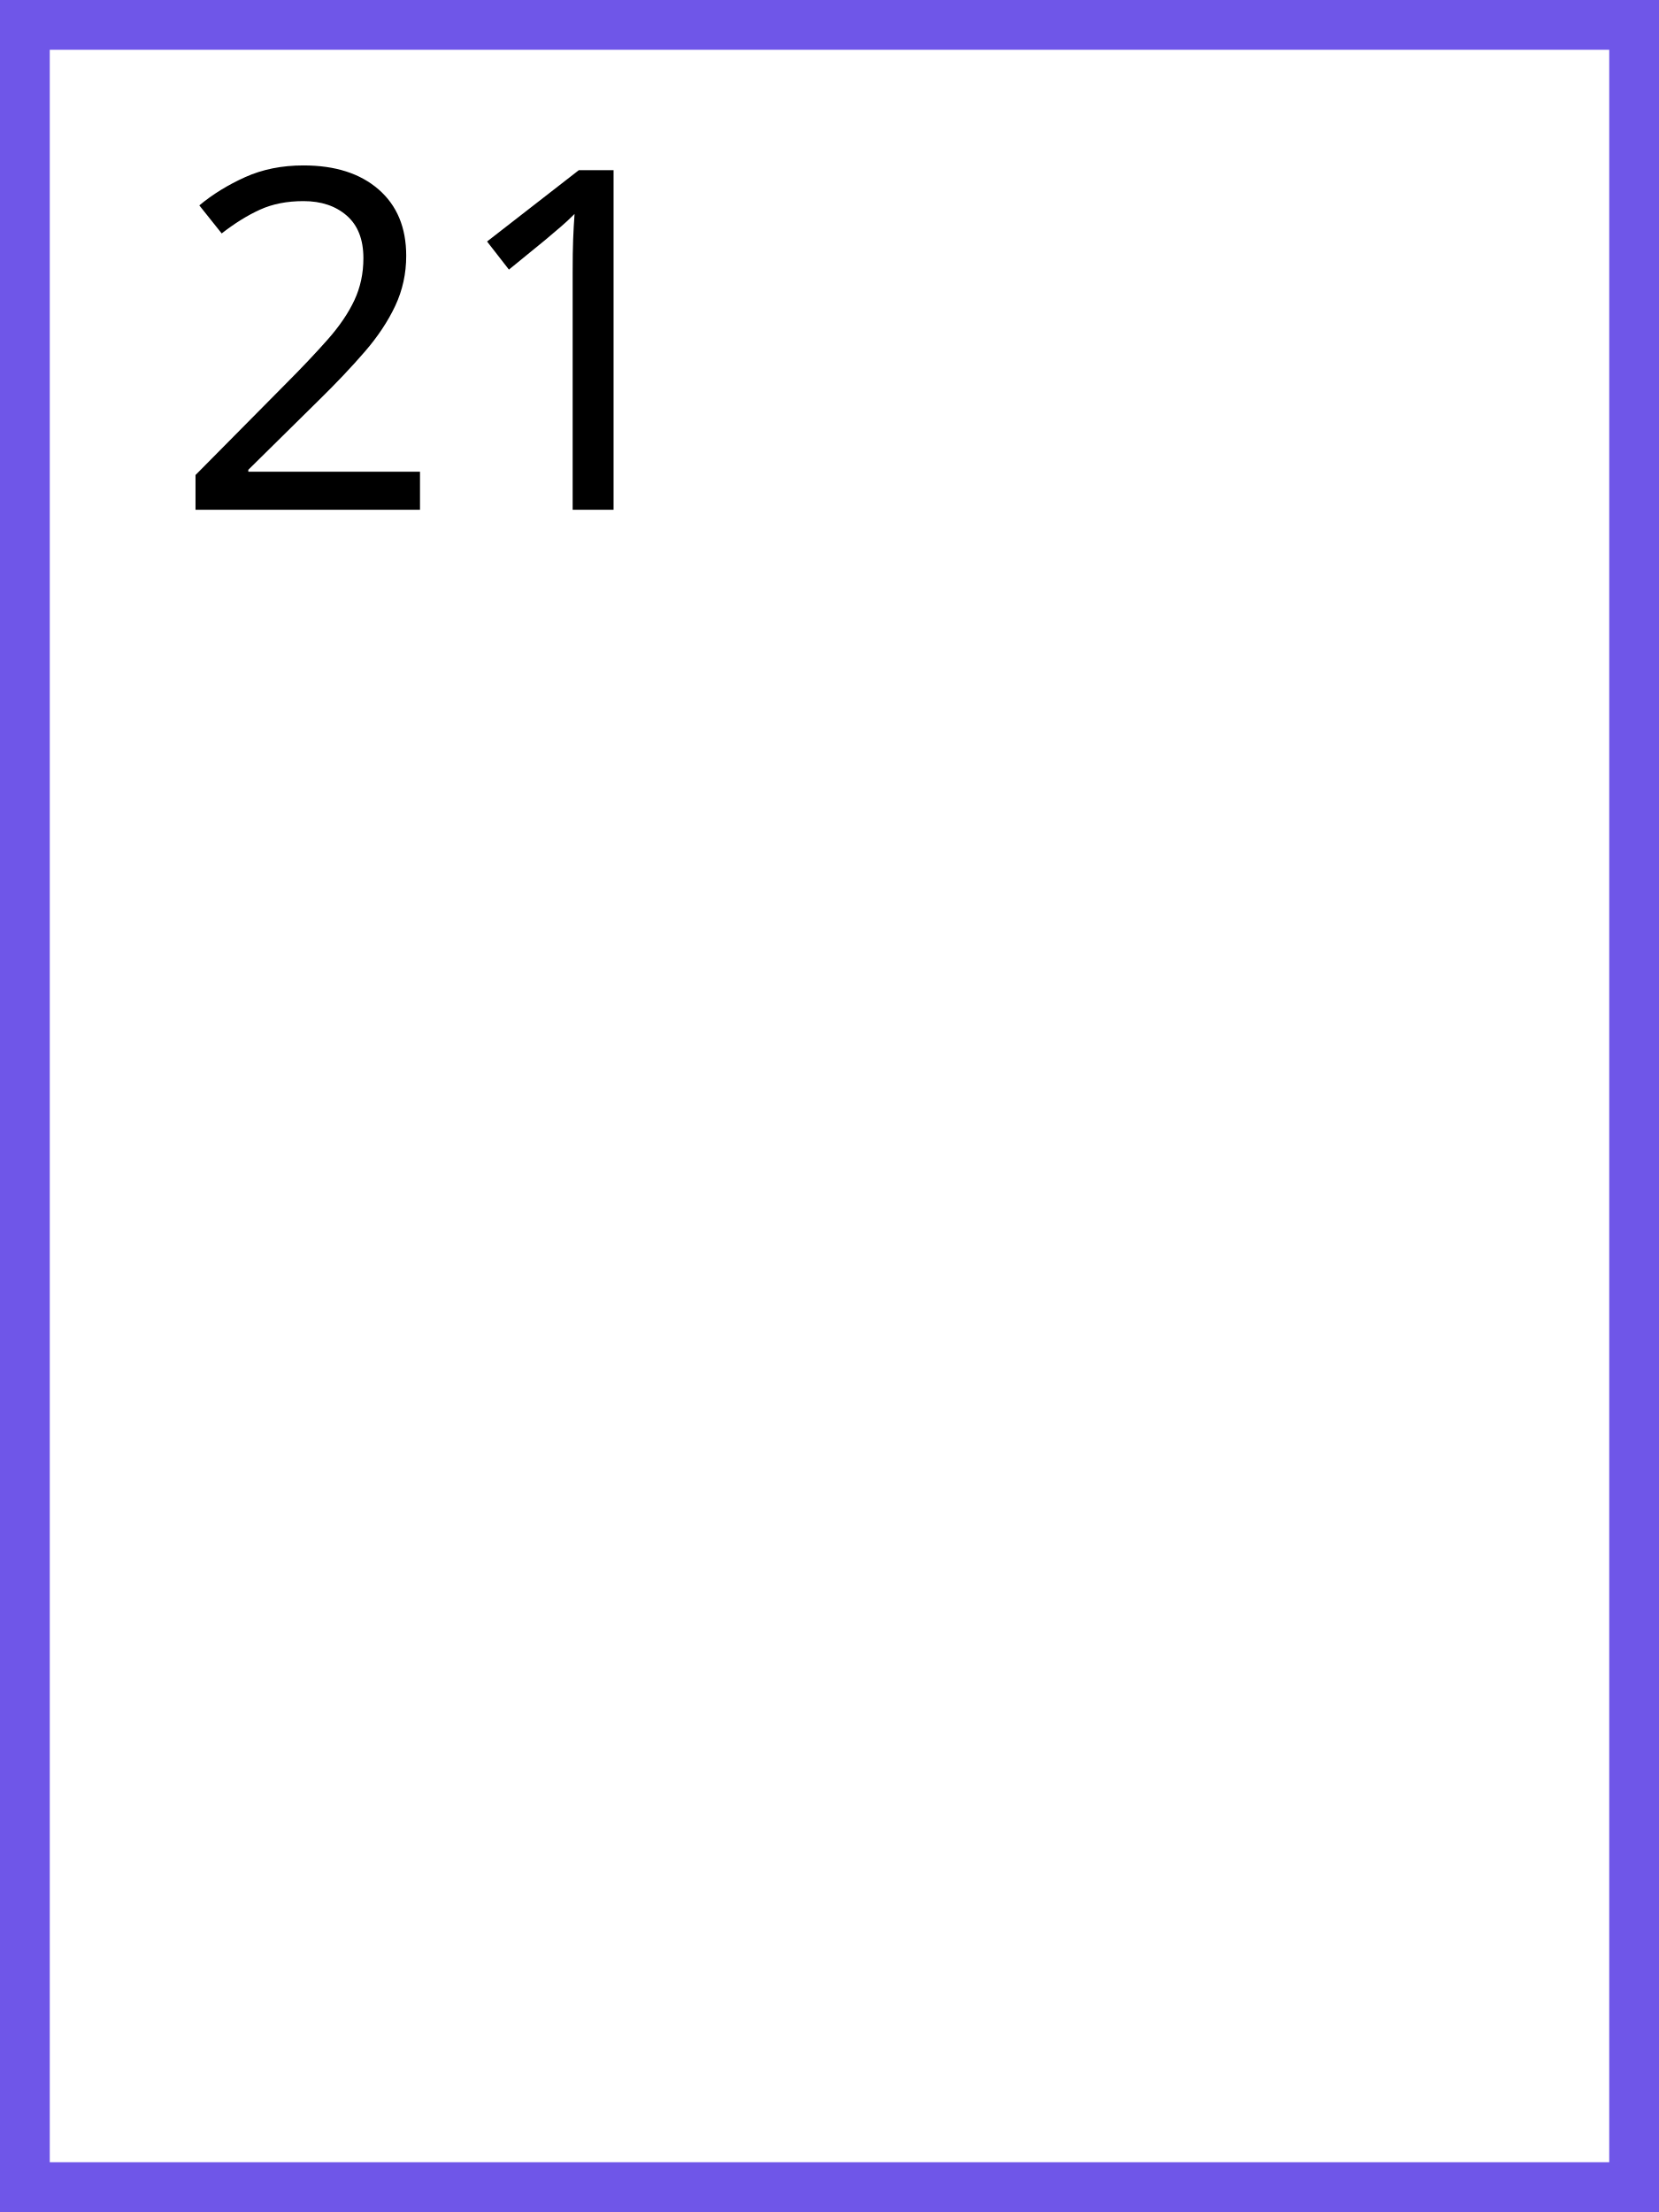
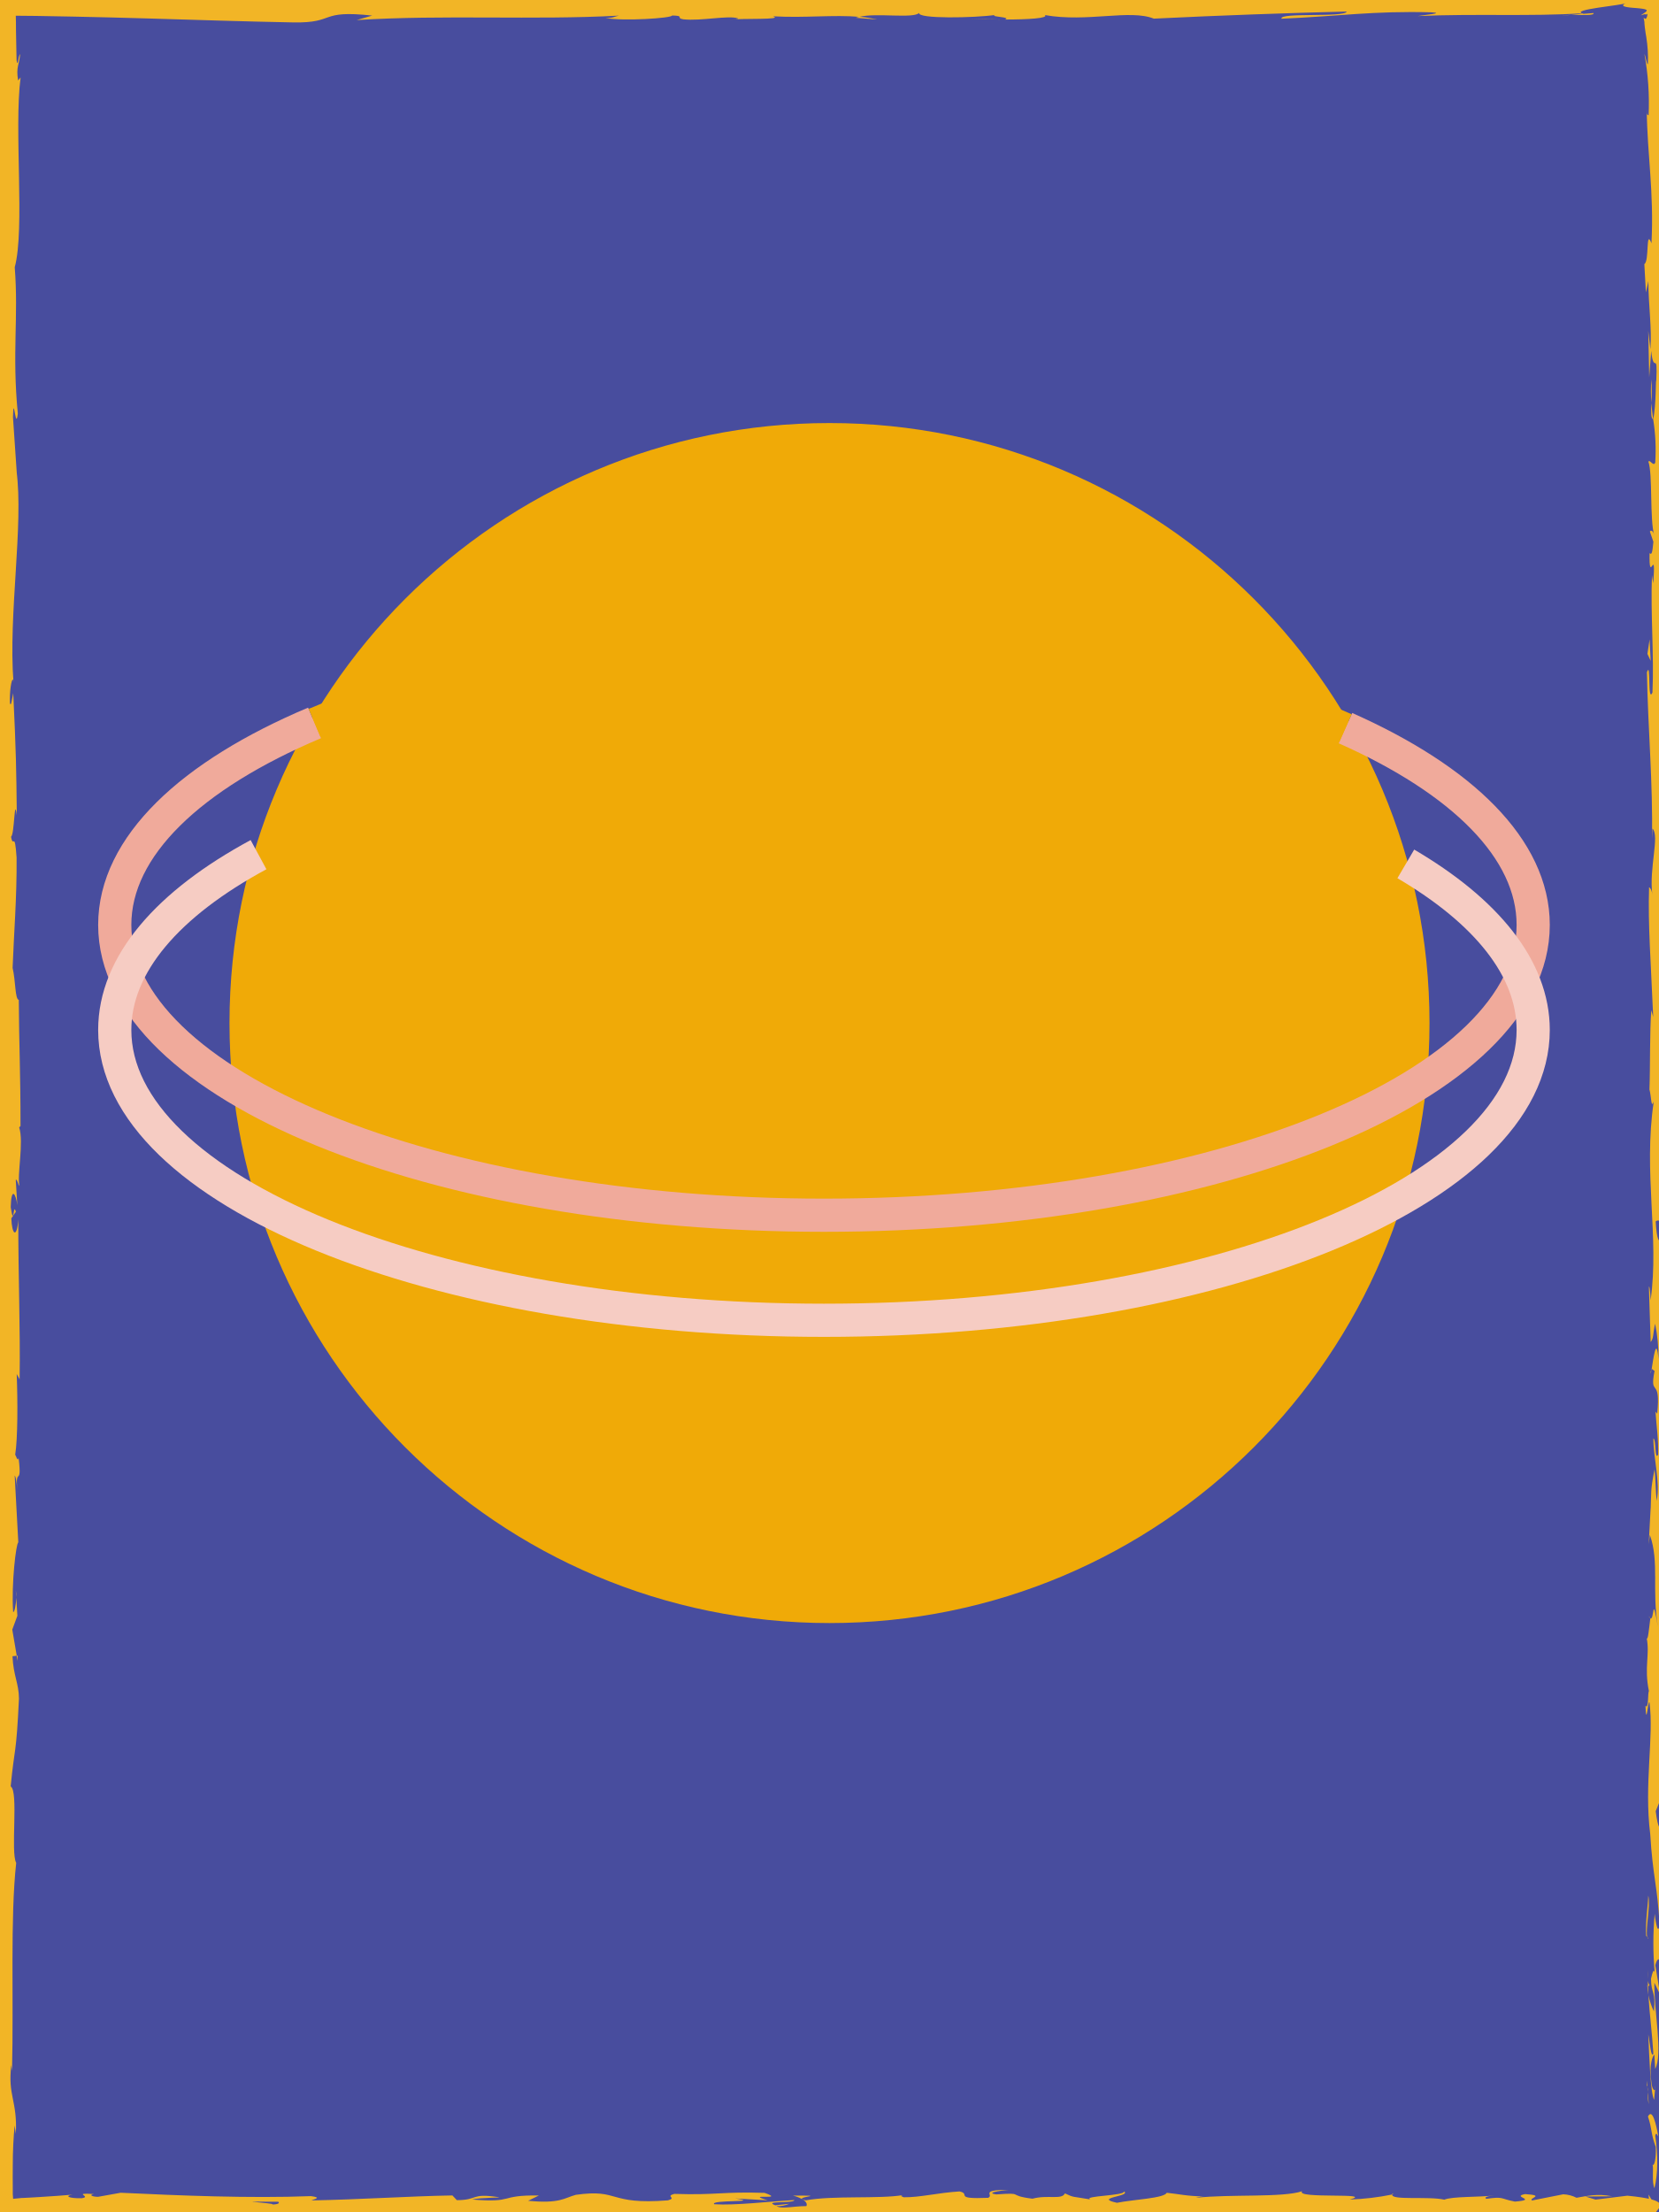
- <svg xmlns="http://www.w3.org/2000/svg" id="Layer_1" data-name="Layer 1" viewBox="0 0 600 800">
+ <svg xmlns="http://www.w3.org/2000/svg" viewBox="0 0 600 800">
  <defs>
-     <style>.cls-1{font-size:172px;font-family:MyriadPro-Regular, Myriad Pro;}.cls-2{fill:#6f56e8;}</style>
+     <style>.cls-1{fill:#484d9e;}.cls-2{fill:#f2b526;}.cls-3{fill:#f0aa07;}.cls-3,.cls-6{stroke:#f0aa07;stroke-width:11px;}.cls-3,.cls-4,.cls-5,.cls-6{stroke-miterlimit:10;}.cls-4,.cls-5,.cls-6{fill:none;}.cls-4{stroke:#f0aa9b;}.cls-4,.cls-5{stroke-width:12px;}.cls-5{stroke:#f6ccc3;}</style>
  </defs>
-   <text class="cls-1" transform="translate(62.46 184.36)">21</text>
-   <path class="cls-2" d="M582,18V782H18V18H582M600,0H0V800H600V0Z" />
+   <g id="BG">
+     <rect class="cls-1" x="9" y="9" width="582" height="782" />
+     <path class="cls-1" d="M582,18V782H18V18H582M600,0H0V800H600V0Z" />
+   </g>
+   <g id="Layer_2" data-name="Layer 2">
+     <path class="cls-2" d="M596.67,800c.43,1.47,1.41.64,1.22-3.42l-1.66-2.88Z" />
+     <path class="cls-2" d="M599.74,772.68c-.8-4.78-2.21-10.29-3.73-7.2,1.59,4.73.92,5.88,2.82,11,.19,4.07-.53,7.09-1.14,6.41.42,1.44-.37,6.31.67,8.5,1.28-5.29,1.33-12,.28-19C599,770.88,599.43,772.33,599.74,772.68Z" />
+     <path class="cls-2" d="M595.75,717.92a27.09,27.09,0,0,0,.43,3.57c-.07-1.13-.13-2.22-.17-3.35A1.69,1.69,0,0,1,595.75,717.92Z" />
+     <path class="cls-2" d="M503.52,793.4c-.07.1,0,.17,0,.25C504,793.51,504.16,793.41,503.52,793.4Z" />
+     <path class="cls-2" d="M595.93,715.76c0-1.12,0-2.26,0-3.41A33.66,33.66,0,0,0,595.93,715.76Z" />
+     <path class="cls-2" d="M286.8,794.08a12.54,12.54,0,0,1,3.29,1.26C289,794.34,299.47,794,286.8,794.08Z" />
+     <path class="cls-2" d="M596.54,717.88a3.48,3.48,0,0,1-.61-2.12c0,.82.05,1.61.08,2.38C596.22,718.34,596.41,718.39,596.54,717.88Z" />
+     <path class="cls-2" d="M362.16,7.06l-11.33-.2C354,7,358.11,7.06,362.16,7.06Z" />
+     <path class="cls-2" d="M5.72,575.2l.17,2.6A10.71,10.71,0,0,0,5.72,575.2Z" />
+     <path class="cls-2" d="M317.2,7.06a42.54,42.54,0,0,0-6.38-1,6.26,6.26,0,0,0-1.31.37Z" />
+     <path class="cls-2" d="M290.11,795.36l0,0Z" />
+     <path class="cls-2" d="M364.74,792c-10.79,0-5.07,1.81-7.36,2.87-12.88.52-6-1.36-10.35-2.31-8,.49-14.21,2.19-20.21,2.11-.45-.3-1.62-.41-.25-.79-8.51,1.47-25.25.07-35.16,1.91a3.63,3.63,0,0,1-1.3-.45c1.61.92,1.86,1.86,1.53,2.53-4.84,0-9,1.17-10.81,0a10.1,10.1,0,0,0,4.61-.83l-5.08.53c-4.56-1.74,6.93-.6,6.93-1.89-9.89.57-21.42,2-29,1.51-1.59-1.7,17.72-.57,7.6-2.08l11.73.65c-9-2.68,7.12.19-1.11-2.68-15.43-.49-17.26.87-32.65.37-3.46.94,1.15,1.4-2.32,2.34-21.87,1.7-17.22-4.27-33.3-2-4.16,1.13-5.78,3.28-17.23,2.15l3.9-1.92c-14.93-.19-8.52,2.76-24.17,1.46,2.78-.75,11.74-.63,9.48-.86-10.13-1.52-7.17,1.09-15,1.09l-1.61-1.7c-15.9.27-33.42,1.49-51,1.8,1-.5,4-1-.13-1.55-22.21.85-47.42-.21-68.85-1.22l-8.18,1.47c-1.91,0-3.54-.66-1.47-1-8.36-.56-.44.93-4.45,1.51-4.75.1-6.28-.85-3.27-1.29-3.43.29-7.53.59-12,.86l-3.43.2-1.75.09-.89.05H8l-.17,0c-.92.12-2,.22-3.08.3l-.13-1.71,0-.91,0-.46,0-.68c0-2.81-.06-5.58,0-8.26,0-5.36.26-10.35.68-14.5l.43,3c.6-12.09-3-13.64-1.64-24.85l.26,2.15c.64-26.24-.7-55.24,1.51-75.27-2.11-3.8.94-26-2-27.65,1.46-15,2-10.7,3-31.8C6.8,608.74,4.82,606,4.52,599l1.54-.17-1.62-9.46,1.84-5-.39-6.54c-.09,2.61-.69,5.54-1.14,5.14-.69-10.21,1.08-24.89,1.87-25.14L5.31,533.65c.62.54.84,4.58,1.23,7.78-1.57-12.89,1.62-2.34.18-14.16-.35,1.59-.91-.85-1.23-1.12.94-5.89.94-19.3.55-29.21l1.06,1.9c.27-17.92-.51-37.77-.49-57.87-.49,7.21-2.33,5.55-2.51-.34l1.63-2.36c-1-3.81-.62,6.16-1.85-1.66.19-7.51,1.85-5.05,2.38-.73l-.56-9.14c.48-.53.74,1.61,1.36,2.17-1-3.75,1.64-15.76-.12-21.17l.48-.51c0-20.1-.54-29.22-.62-45.59-1.41-.32-1.1-6.72-2.24-11.6C5,338,6.12,324.65,6,310.16c-.7-10.19-1.19-3-2-7.56,1.28-.75,1.16-15.23,2.08-7.72-.2-17.4-.25-22.22-1.29-44.22-.53,2.38-.75,5.07-1.19,3.68-.21-4,.54-9.09,1.15-8.51l.13,1c-1.92-24.7,3.74-57,1.07-76.68l.13,1.11-1.39-20.4c.22-9.38,1,5.63,1.75-1.31-2.13-22,.31-34.77-1.11-52.89C9.08,82.69,5,47,7.45,28l-.89,1.09c-.88-4.89.5-5.92.71-9.52-.69.51-.8,5.3-1.28,2.26-.1-3.59-.16-7.2-.21-10.84,0-1.75,0-3.52-.07-5.3l7.41.07L26.35,6c8.84.17,17.73.41,26.63.66,17.8.52,35.64,1.12,53.2,1.45,15.55.24,8.82-4.6,28.42-2.48L129,7.26c31.37-2,64.13.07,94.84-1.61C222,6,222,6.53,219,6.52c6.48,1.2,24,.06,24.09-.92,4.78.11,1.11.88,4,1.38,6.51.71,16.33-1.53,19.79-.34.58.2-1.83.39-3,.49,4.24-.59,19.75.14,15.69-1.24,11.52.66,22-.62,31.23.2,6-1.54,19.73.75,21.63-1.44-.82,2.26,20.21,1.82,27.49.76-2.44.68,6.34.71,3.48,1.65,8.32,0,15.94-.45,14.49-1.61,15.31,2.71,30.79-2.18,39.41,1.29,24.7-1.21,47.56-2,69.78-2.57-.81,2.26-24.56.23-23.61,2.6,21.08-.93,33.24-2.87,54.14-2.32,5.41.3-3.08,1-4.9,1.36,21-.93,40.71.2,59.45-1,0,.21-2.07.44-4,.61,3.69-.08,8.58.33,8.17-.7l-3.6.28c-5.9-1.49,14.66-3.11,15.32-3.89-1.56.73-1.19,1.15.09,1.41a23.35,23.35,0,0,0,2.49.31l1.42.11,1,.1c1.28.14,2.36.31,2.5.67.08.18-.08.41-.47.71s-1,.67-1.69,1.14a13.14,13.14,0,0,0,1.51-.45.61.61,0,0,0,.92-.16,3.24,3.24,0,0,1-.48,1.77c-.22.22-.51,0-.9-.31.07.47.14.89.23,1.27l.06.29,0,.13c0,.12,0,.24,0,.36l.13,1.32c.18,1.61.37,2.63.54,3.62a49.39,49.39,0,0,1,.59,9.79c-.5,0-.69-2.46-1.27-3.7a98.61,98.61,0,0,1,1.52,22.29c-.3-.61-.69.57-.69-2.45C595.78,56.7,598.21,69,597.28,88c-2.16-5.63-.71,6.49-2.58,7.5l.56,10.26.9-4.11c0,9,1.33,16.93.72,24.65l-.77-6.68.35,16.85.71-9.54c1,9.1,2.36-1,1.84,11-.19-2.43,0,9-1.12,13.68v0a69.87,69.87,0,0,1,.75,15.66c-.59,1.73-2.06-1.39-2.46-.26,1.56,4.38.43,21.05,2.1,26.6-.39-1.85-1.37-1.95-1.57-1.34l1.26,3.68c-.4,4.17-.6,4.78-1.38,4.1-.23,12.52,2.37-4,1.35,10.88a27.67,27.67,0,0,1-.49-3c-.53,14.93.81,28.85.18,42.56-1.87,4.05-.46-12-2-7.35.34,19.78,2.25,41,1.81,60.09l.21-3.56c2.65,2.65-1.31,14.25-.06,23.93-.2-2.37-1.48-3.11-1.18-2.47-.43,13.11.65,26.8,1.49,46.66l-.69-2.46c-.6,7.72-.35,20.34-.66,28.69.68,2.47.57,7.24,1.56,4.34-3.88,25.73,2.08,49.08-1.15,71.9,0-2.72-.59-6.5-.6-4.33l.63,19.44c1.16-1.53.7-2.55,1.6-6.63a59.3,59.3,0,0,1,1.22,12.77c-.77-8.75-1.86.07-2.5,3.85.35-.63.74.66,1.1.34-2,10.16,2.33,1.7.94,15.57l-.61-.73c.31,5.19,1.12,10,.94,15.56-1.33,2.33-.62-5.52-1.72-5.88.08,7.86,2.53,15.51,1.2,22.63-.37-3.34-.38-8.14-.75-11.48-1.57,7.75-1.17,8.65-1.42,14.4l0-.56-.71,13.31.42-3.39c3.49,9.83.64,20,2.92,33.28-2.16-12.88-1.25-2.13-2.76-3.12-.42,3.39-.9,8.53-1.32,7.06,1.22,6.27-1,10.46.82,19.3-.49.39,0,6.7-1.27,5.29.38,8.14.85-1.93,1.46-1.24,1.67,12.55-2,29.5.27,47.55.94,15.57,2.58,18.45,3.4,32.9-.78,4.87-1.78-4-1.78-4a118.21,118.21,0,0,0,0,21.2c-.43-1.5-.79.05-1.34,2.31.13,5.95,1.78,4,1.06,11.82a27.19,27.19,0,0,1-2-5.94c.45,7,1.36,13.93,1.8,21.19-.85,1.92-1.29-4.38-1.84-6.94.38,8.16.77,21.13,2.11,23.65l.48-5.23c.07,3-1.15,1.53-1.4-.66-1.05-7,.47-10.08,1-10.48l.31,5.17c2.86-5.31-.46-20.76-.29-31.16l2.08,4.33-1.73-10.67c.54-2.27,1.7-3.82,2,1.32,1-7.46-.74-6.61.41-13,.18-.71.28-.39.36.26l-.62-7.28c.44,1.43,1.47-1.22,1.17,3.26,1.2-13.08-1.56-21.09,0-26l.12,1.1c-.7-18.15-1.52-1.76-3.31-15.37l3.76-9.16L601.06,644c.05-1.87.16-5.57.78-4.89-1.05-7-.67,1.19-1.66-2.85,1.4-9-.65-24.85,1.79-26.88-1.16-3.24-.9,8.61-1.71-1,2.62-2.74-.44-11.12.76-19.35,1.35,2.53.63,10.33,1.84,2.09-2.29-5,.5-16,.06-23-1.82-.32-.76-15.1-1.36-26.75.61.74,1-21.93,1.65-32.77l.31.32c-1.84-2.1-1.49-13.28-1.87-21.42,1.1.32,1.53,1.78,2,6.19v-7.65c-.59-1.8-.9-4.19-1.11-9.16l1.38,1.93c-.08-10.19-1.62-20.52-.7-33.63-1.28-.73-3.57,10.43-4.42-3.43.69-.52,1.87-1,2.16,2.6a32.1,32.1,0,0,1-.28-6.63l1.16,5.54c.51-6-1-3.12-.86-7.9,1,.1.7-3.53,1.48-2.84.1,1.21-.4,4.16,0,6,.18-5.39.77-11.89,1.51-14-.56.47-1.33,0-1.45-3.94-.08-10.19,1.18-3.49,1.69-9.43-.68-2.47,0-9-1.45-9.14a9.15,9.15,0,0,1,1.1-4.68c-.65-5.27-.19-24.63-1.76-18.69L602,380c0-.26,0-.56-.07-.87v0c-1.47-17.28.84-35.89.21-53l.49,0c-.56-10.24-.33-22.78-1.4-30.09,0-3,.91-7.15,1.49-5.85-.37-7.83-.92-8.71-.11-20,.86,7.87.77-2.71.63,8.06.43-10.16,1.22-12.46-.13-23.38,1.27,3.72,1.59-7.65,1.22-12.49l-.91,7.13c-.18-5.44-.07-10.19,0-15l1.66,2.61c2-20.81-3.44-37.52-.06-53.36-1.16-5.5-.81,11.3-2.18,6.38.23-9.57,2.62-19.54,2.62-22.54.92-13.11-2.43-12.23-1.8-25.95-.59,1.76-2.18,3.41-2.73-6.84.21-9.58,2.48-11.77,3-5.72.05,2.29-.14,3.4-.34,3.3.22,3.1.47,7.16,1.11,3.37l-.59-1.25c.61-4.75.54-17.92,1.52-14.83-.57-7.23-1-3.09-1.28,2.27.85-12.28,0-19.19.6-31.83-.33,2-1,3.86-1,1.86.74-18.55-1.13-8.17-1.39-20.73.91-7.14,2.16,2.55,1.41-10.09.61-7.73,1.57-1.64,2,1.43-1.14-11.52.76-21.53,1-28.11l.47,6.07c-.28-3.63-.27-6.61-.27-9.63L606,34.31c.21-3.56.22-6.58.71-6.51-.78-3.68-2,2.81-3-4.48a80.84,80.84,0,0,0,.1-9.22,41.89,41.89,0,0,1,.11-4.35,9.58,9.58,0,0,1,.25-1.57,5.41,5.41,0,0,1,.47-1.47c0,1.13-.05,2.1-.07,3,0,.7,0,1.29,0,1.79a12.12,12.12,0,0,0,.11,2c.12.75.35.47.59.12.5-.7,1.09-1.69,1.22,4.64a69,69,0,0,1,0-9c.18-.54.33.5.42,1.48.09-.93.16-1.76.22-2.52s0-1.32.07-1.93,0-1.24,0-1.81c.05-2.3,0-4.08,0-5.48a23.58,23.58,0,0,0-.73-5.39c-1.78.31-3.62.64-6.43.9-1.4.13-3,.23-5,.31l-3.2.09c-.74,0-1.55,0-2.45,0,1.89-.88-3.43-1.68-5.85-1.49,6,0,2.86,1.48-2.62,2.16-9.5-.69-10.33.51-15.31.43l5.68.33c-1.92.89-6.67.77-13.3,1.05-.56-.69,6-.48,3.66-.78C554.2-1.85,544.94-5,534.68-4c-4.75-.6-.46-1.66-4.63-2.07-11.49,1.15-12.45-1.22-24.53-.27,3.48,1.2,4.09.91-4.42,2.07L521-5.09,508.22-3.36c6,0,12.65-.75,16.24-.54-6.07,1-5.45.67-2.58,1.66-8.2-1.79-16.26,1.05-25.74-.16l.29-3c-14.26-1.31-25.33,1.52-43.83.78l5.94.51c-2.48,1.17-11.42.16-17.42.64.56-1-3.19-1.35-5.74-2,.31.73-13.55-.07-15.23,1.9l-8.26-1.3C396.94-5.32,394.83-2,380.46-2.31c4.33-1.07-2.2-1.77,7.43-2.54-4.8,0-9.11-.19-9.19.49C375.9-5,365.4-3,361-4c-2,.43-2.68,1.46-8.07,1.38-.58-.2,0-.49,0-.49,0,.49-8.43.67-3.72,1.76-14.77-3.08-41.3.22-54.16-2.42-10.47.33-23.08.65-32.58.72.61-.3,0-.49,1.83-.39-13.11-.92-8.06,2.83-23,1.81-7.62-1.6,7.92-.86,3.17-1.47-2.07-3.25-18,.44-28-1.45l2.43-.19c-7.67-1.11-18.72,1.23-31.26,1,0,0,.61-.29.08-.49C179.13-2.54,162.9-2,150.84-1.53c3.76-1.27,5.48-.67,3.19-2-5.4.18,1.59,2.07-9.2,2.43-3.51-.69-11.3-1.3-12.33-2.68l10.18-.08c-5.22-1.78-13.18.07-18.54-.24l.69-.78c-15.6.25-15.82,2.21-32.59,2.07L94-2.18c-9.16,2-7.68-1.09-16.82.36l-2.77-2c-6,.48-21.17,1.91-32,2.28C48.52-3,61.2-3.73,69.05-4.6c-6,0-20.36.15-23.49,1.12C48-3.67,51-4.15,53.41-3.85q-11,2.33-29,2.28c.69-1.25-2.4-1.79-7.17-2-2.38-.13-5.19-.19-8.16-.23L-4-4c0,2.37-.1,4.7-.15,6.93,0,1.13-.08,2.24-.12,3.32,0,.54-.05,1.08-.07,1.6,0,.2,0,.4,0,.6l0,.5a28.86,28.86,0,0,1-1.09,6.4c1.42,21.12-.6,41.9-.37,66.51,3-8.72.08,7.19,3.14,5.68.19,5.73.14,7.92,0,8.43l-1.83,17.37c-.89,4.12-.67-5.45-1.36-4.92C-6.22,121-7.28,113.68-8.09,122c1.09-1.71,1.57,4.36,1.15,11.52l1.41-10.08c1.63,17.54-2.57,15.16-1,32.84l-1-5.59c.57,9.07,0,33.47,2.44,42.36-.35,1.61-1.19,3.72-1.41-.27-.37,21.68,2.61,48.27,1.1,65.12l-.75-1.65c.22,4.05,1.41,7,.66,12.11-.31-.26-.75-1.63-.79.24.25,2.14,1.31,10.75.87,16.11l-.84-4.58c-1,21.14,2.05,32.45,2.56,50.19-2.2-.05-2.92,16.59-3.27,24.9l-.31-.29c-.28,24.62,1.82,41.83,2.68,64.63-2.39,14.16-1,48-2.34,70.71.4-3.48,1.72.56,1.94,4.61-.45,5.34,1.53,14.76-.49,13.91l0-1.9c-2,4-1.46,15-1.51,23.56l2.64,1.41c-3.84,22.41,1.41,58.72-2,70.95.66,5.41.65,12.11,1.31,17.47L-6.36,620c-.36,15-.54,22.46-.2,41l-1-3.78c-.09,10.45,4.09,13.19,4.17,22.83l-2.11,2.9c0,18.22-1.83,36.67.09,54.68-.31-.3-.92-.83-1-3.78,0,8.58-1.43,33.18,1.47,30.07-.94.1-1,4.8-.69,10.71.14,2.95.38,6.2.62,9.33.13,1.57.26,3.1.38,4.55.06.73.12,1.43.18,2.11s.11,1.17.16,2.27l-.35-.58a2,2,0,0,0-.34-.51l-.7-.77c.06.27.11.52.16.77a3,3,0,0,1,.08.51c0,.2.06.4.08.59.11.76.2,1.47.3,2.15.18,1.26.35,2.39.51,3.45.3,2,.55,3.63.75,5.37,2-.2,4.13-.36,6.69-.5l8.3-.38c2.75.18,2.41,1.12-1.24.76,9.16.73,7.14-1.32,18.25-.58L24,804c9.43.11,8.68-.37,13.87-1.4,5.92-.56,17.88.35,19.27,1.61,1.27-.77,6.43-1.8,12-1.44.74.48-1.28.78-2.3.92,15.77.95,23.44-1.62,34.28-.25.22.46.93.69,1.83.83-12.52,0-22.6-.11-21.66-.21,0,1.28,10.11,1.51,2.07,3.28,8.12-1,22-3.07,31.86-2.47a6,6,0,0,1,1.3.45l-1,.14a36.86,36.86,0,0,0,6.23-.2c3.15.21,5.15.36,8.17.38,1.16,1.06,11.59.57,16.64.63-.42-1.41,6.18-1.18,0-2.34.8.1-1,.16-4.31.22-.76,0-1.65.07-2.15.15l.35-.13-12.54.1a40.26,40.26,0,0,1,13.72-.54c2.59-.9,5.44-1.83,7-2.26,6.91,2,20.21,3,22.06,4.22,15.4-.78,36.28-.52,46-3.16,4.38-.34,5,.76,6.67,1.18-2.53.26-5.54.22-6.9.6,8.75-.68,25.93-.26,28-2.11,11,.83-6.2,1.7,9,1.4l-2,.56c29.82,3,48.48-4.71,81.55-.92-2.29-.23-3.44-.34-3.9-.65,37.69,1.67,77.68-1.57,114.88,1.08,10.57.53,11.72-.64,18.17-1.54l2.29,1.51,11-1.74c15.64-1.28,27.09,3.7,46.9,1.29l-2.56-1c7.12.2,22.54-.6,21.35.57a9,9,0,0,1,5.11-.52l.22.79,17.48-1.36c13.54.57-2.12,3.14,17.64,3.29,7.35-.3,20.93-2.3,18.17-2.83-3,0-7.58-.49-7.8-1.28l6.72-.41c1.22-2.33,6.39-4.71-10.11-6.34l-11.5,1.42-3.7-1.12,9.68-.08c-5.49-1.06-9-.12-12.87.53a11.51,11.51,0,0,0-4.82-1.25l-11.28,2.23c-1.37-.91,5.06-1.81-2.51-2.31-5.29,1,5.07,2-3.69,2.72-5.5-1.06-3.89-1.92-10.35-1-.9-.6.46-1,3-1.24-5.74.71-15.2.3-18.17,1.54-5.73-1.31-19.4.34-18.83-1.87a92.56,92.56,0,0,1-15.4,1.82c9.64-2.63-19.76-.15-17.21-3-7.14,2.37-25.78,1-38.42,2.37a9.66,9.66,0,0,1,3.21-.45c-7.11-.2-9.18-.91-13.75-1.36-.91,2-12,2.41-18,3.62-8.72-1.89,5.3-2.3,2.56-4.12.44,1.59-15.15,1.59-12.18,2.91-6.67-1.17-5.75-.57-9.19-2.19-1.17,2.45-6.21.41-11.74,1.92-9.65-1.21-2.48-2.3-13.08-1.55C355.31,792.89,364.74,792,364.74,792Zm-252.15,4.23v0l5.21-.08Zm-21.19,0c2.58.05,5.79.06,9.19.05.74.49-.06,1-2.19,1C99.56,797,94.56,796.69,91.4,796.28ZM136.22,806c-3.35.2-4.48-.08-4.94-.37,1.59,0,3.44-.07,5.87-.17.1-.05.3-.11.4-.17A3.42,3.42,0,0,1,136.22,806Z" />
+     <polygon class="cls-2" points="6.41 598.8 6.06 598.83 6.37 600.68 6.41 598.8" />
+     <path class="cls-2" d="M597.27,495.31a4.25,4.25,0,0,0-.36,1.53A6.15,6.15,0,0,0,597.27,495.31Z" />
+     <path class="cls-2" d="M597,545.72l-.5,7.13C596.74,549.77,596.87,547.52,597,545.72Z" />
+     <path class="cls-2" d="M596.25,584.48a1.85,1.85,0,0,0,.61.76v-.07Z" />
+     <path class="cls-2" d="M568.2,5.4c-.53,0-1,0-1.5.06C563.19,5.73,565.58,5.63,568.2,5.4Z" />
+     <path class="cls-2" d="M597.89,151.6c-.26-1.95-.51-3.87-.67-5.9C597.11,149,597.09,151.5,597.89,151.6Z" />
+     <path class="cls-2" d="M363.4,7.09s0,0,0,0h-1.26Z" />
+     <path class="cls-2" d="M597.25,137.17a51.76,51.76,0,0,0,0,8.53A78.28,78.28,0,0,0,597.25,137.17Z" />
+     <path class="cls-2" d="M595.62,752.48l-.06,1.87c.09,0,.17.08.22.22Z" />
+     <path class="cls-2" d="M595.78,754.57l.17,2.07A6.42,6.42,0,0,0,595.78,754.57Z" />
+     <path class="cls-2" d="M596.3,761l-.35-4.37A14.54,14.54,0,0,0,596.3,761Z" />
+     <path class="cls-2" d="M596.27,701.17l-.51-.59A.78.78,0,0,0,596.27,701.17Z" />
+     <path class="cls-2" d="M596.12,685.58c-.12,3.71-1.09,9.33-.77,14.52l.41.48C595,698.14,597,689.11,596.12,685.58Z" />
+     <polygon class="cls-2" points="596.6 231.22 595.81 236.49 596.98 239 596.6 231.22" />
+   </g>
+   <g id="Layer_6" data-name="Layer 6">
+     <circle class="cls-3" cx="300" cy="370" r="211.5" />
+     <path class="cls-4" d="M486.61,263.34c42.14,18.71,67.89,43.7,67.89,71.16,0,58-114.84,105-256.5,105s-256.5-47-256.5-105c0-28.39,27.53-54.16,72.26-73.05" />
+     <path class="cls-5" d="M508.43,312.44c29,17,46.07,37.73,46.07,60.06,0,58-114.84,105-256.5,105s-256.5-47-256.5-105c0-23.82,19.37-45.79,52-63.4" />
+     <path class="cls-6" d="M113.76,261.45C160.39,241.74,225.7,229.5,298,229.5c74.59,0,141.74,13,188.61,33.84" />
+   </g>
</svg>
